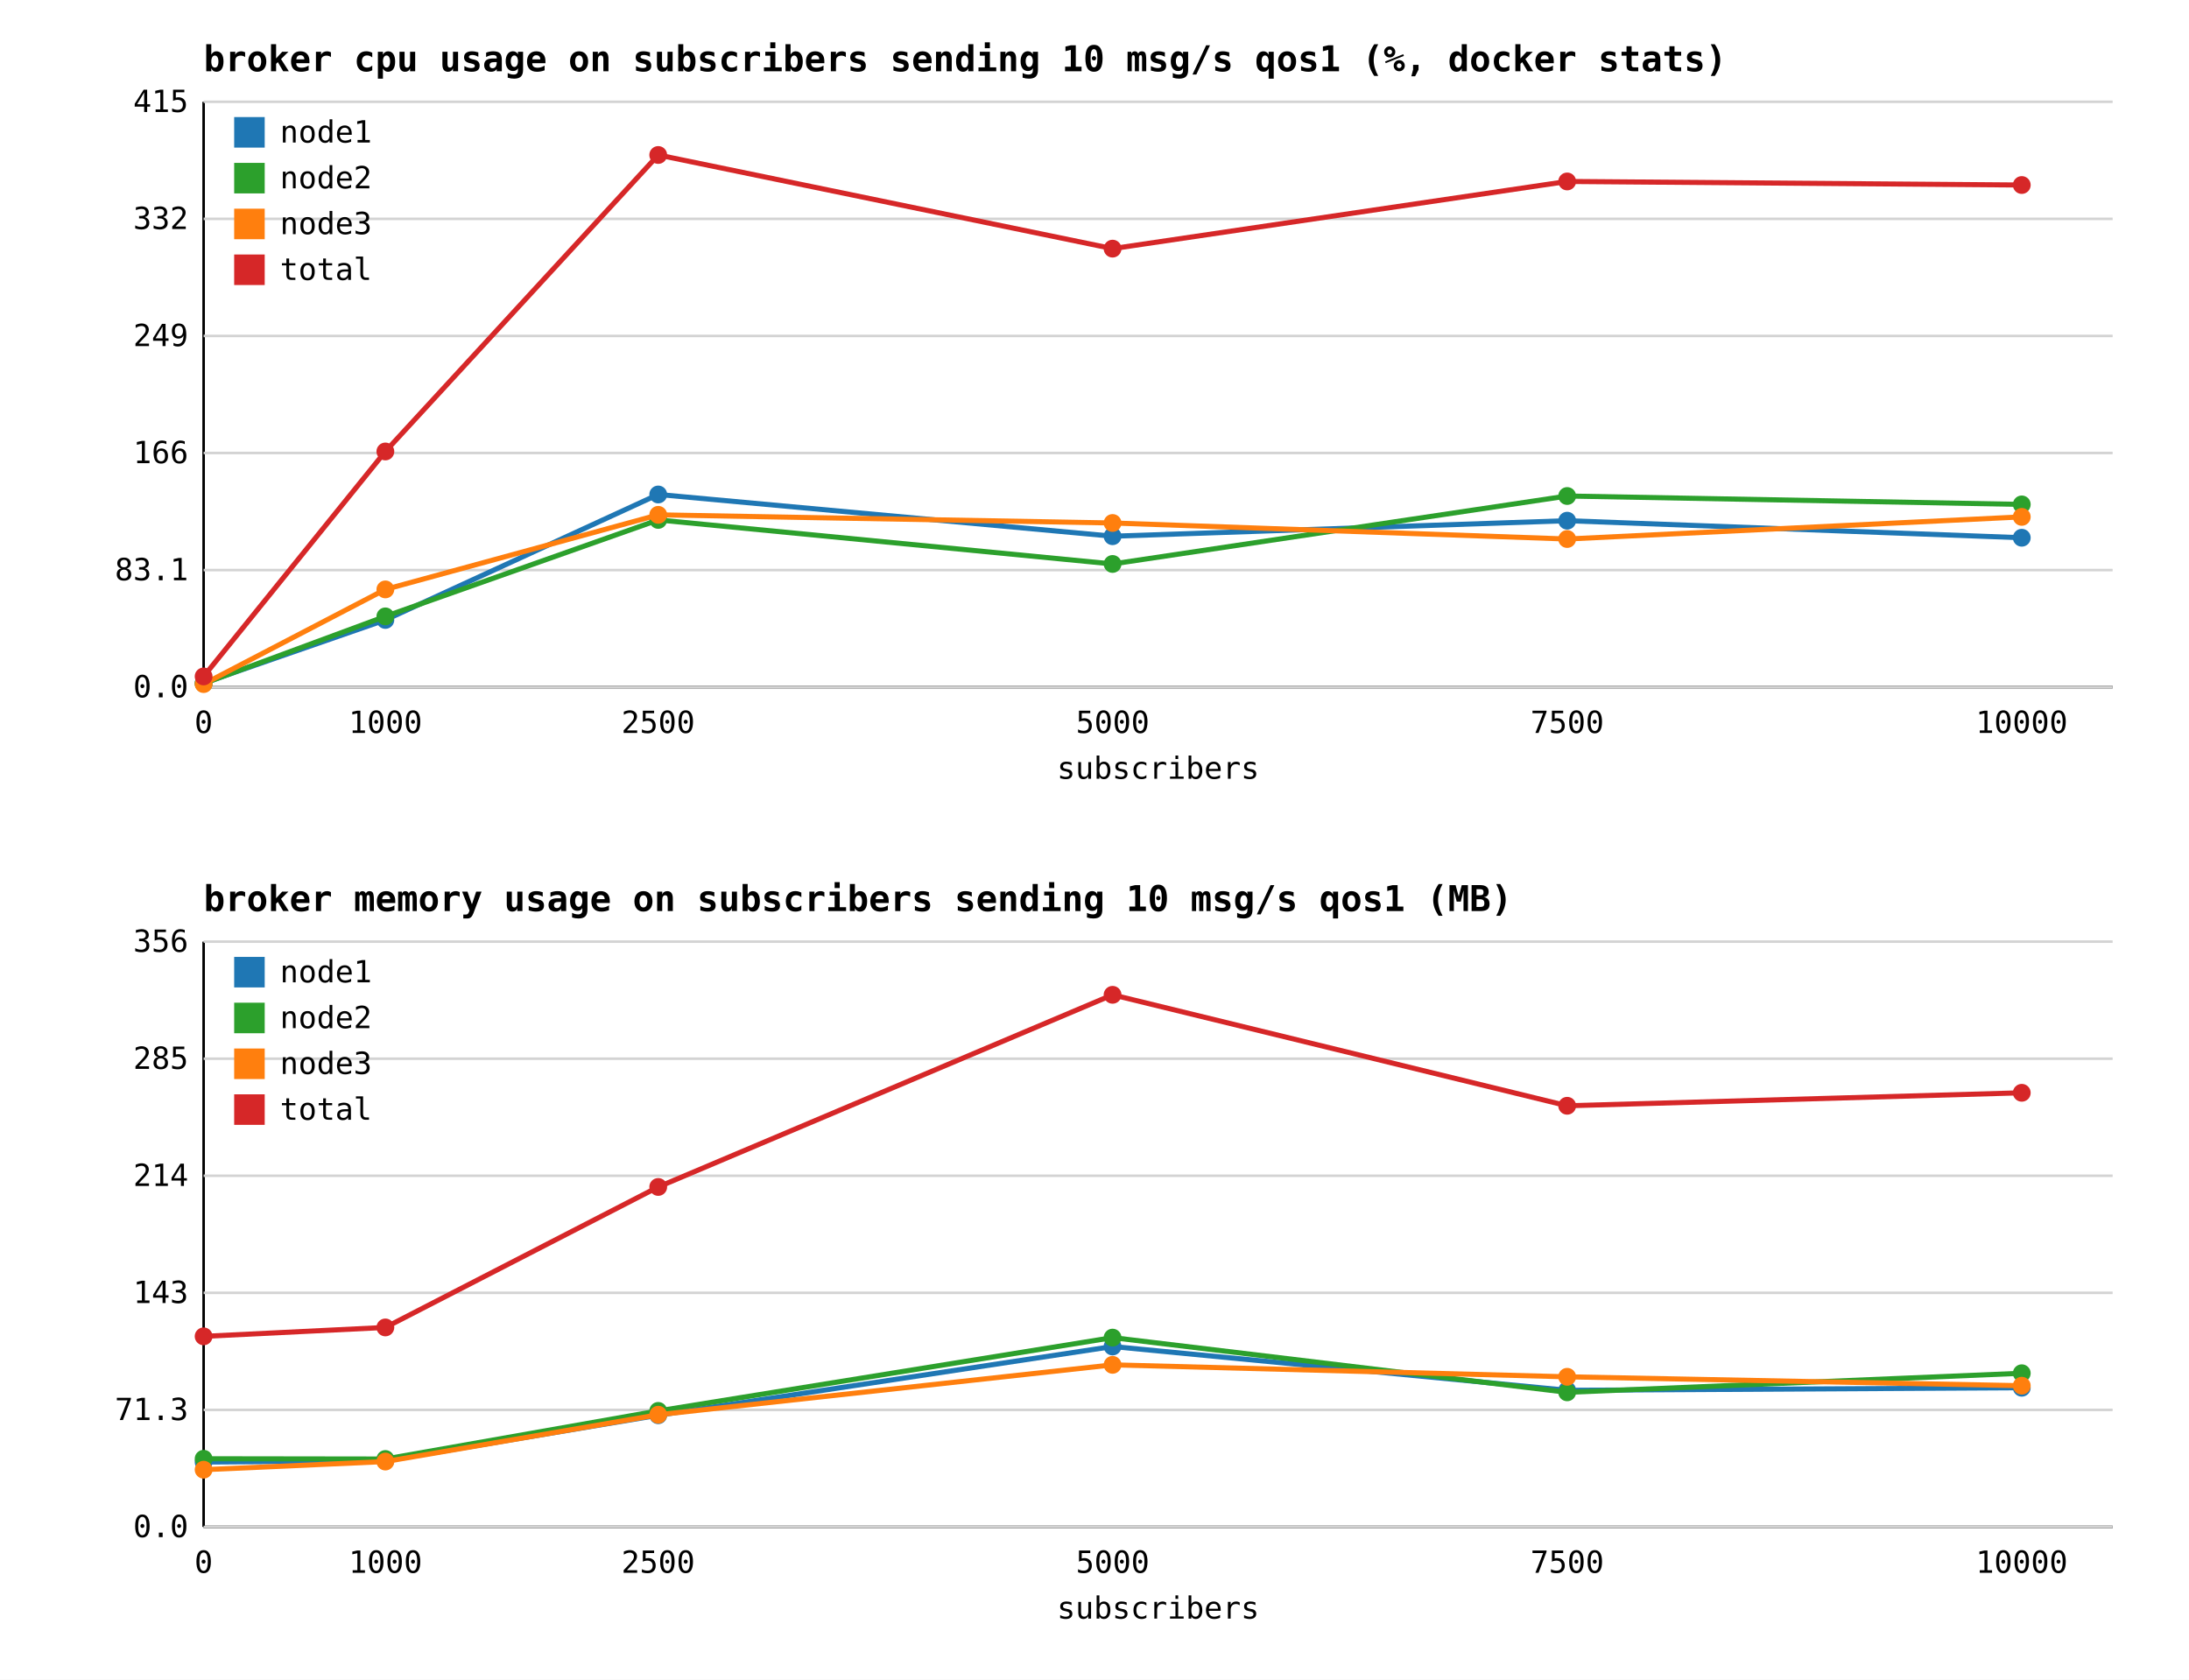
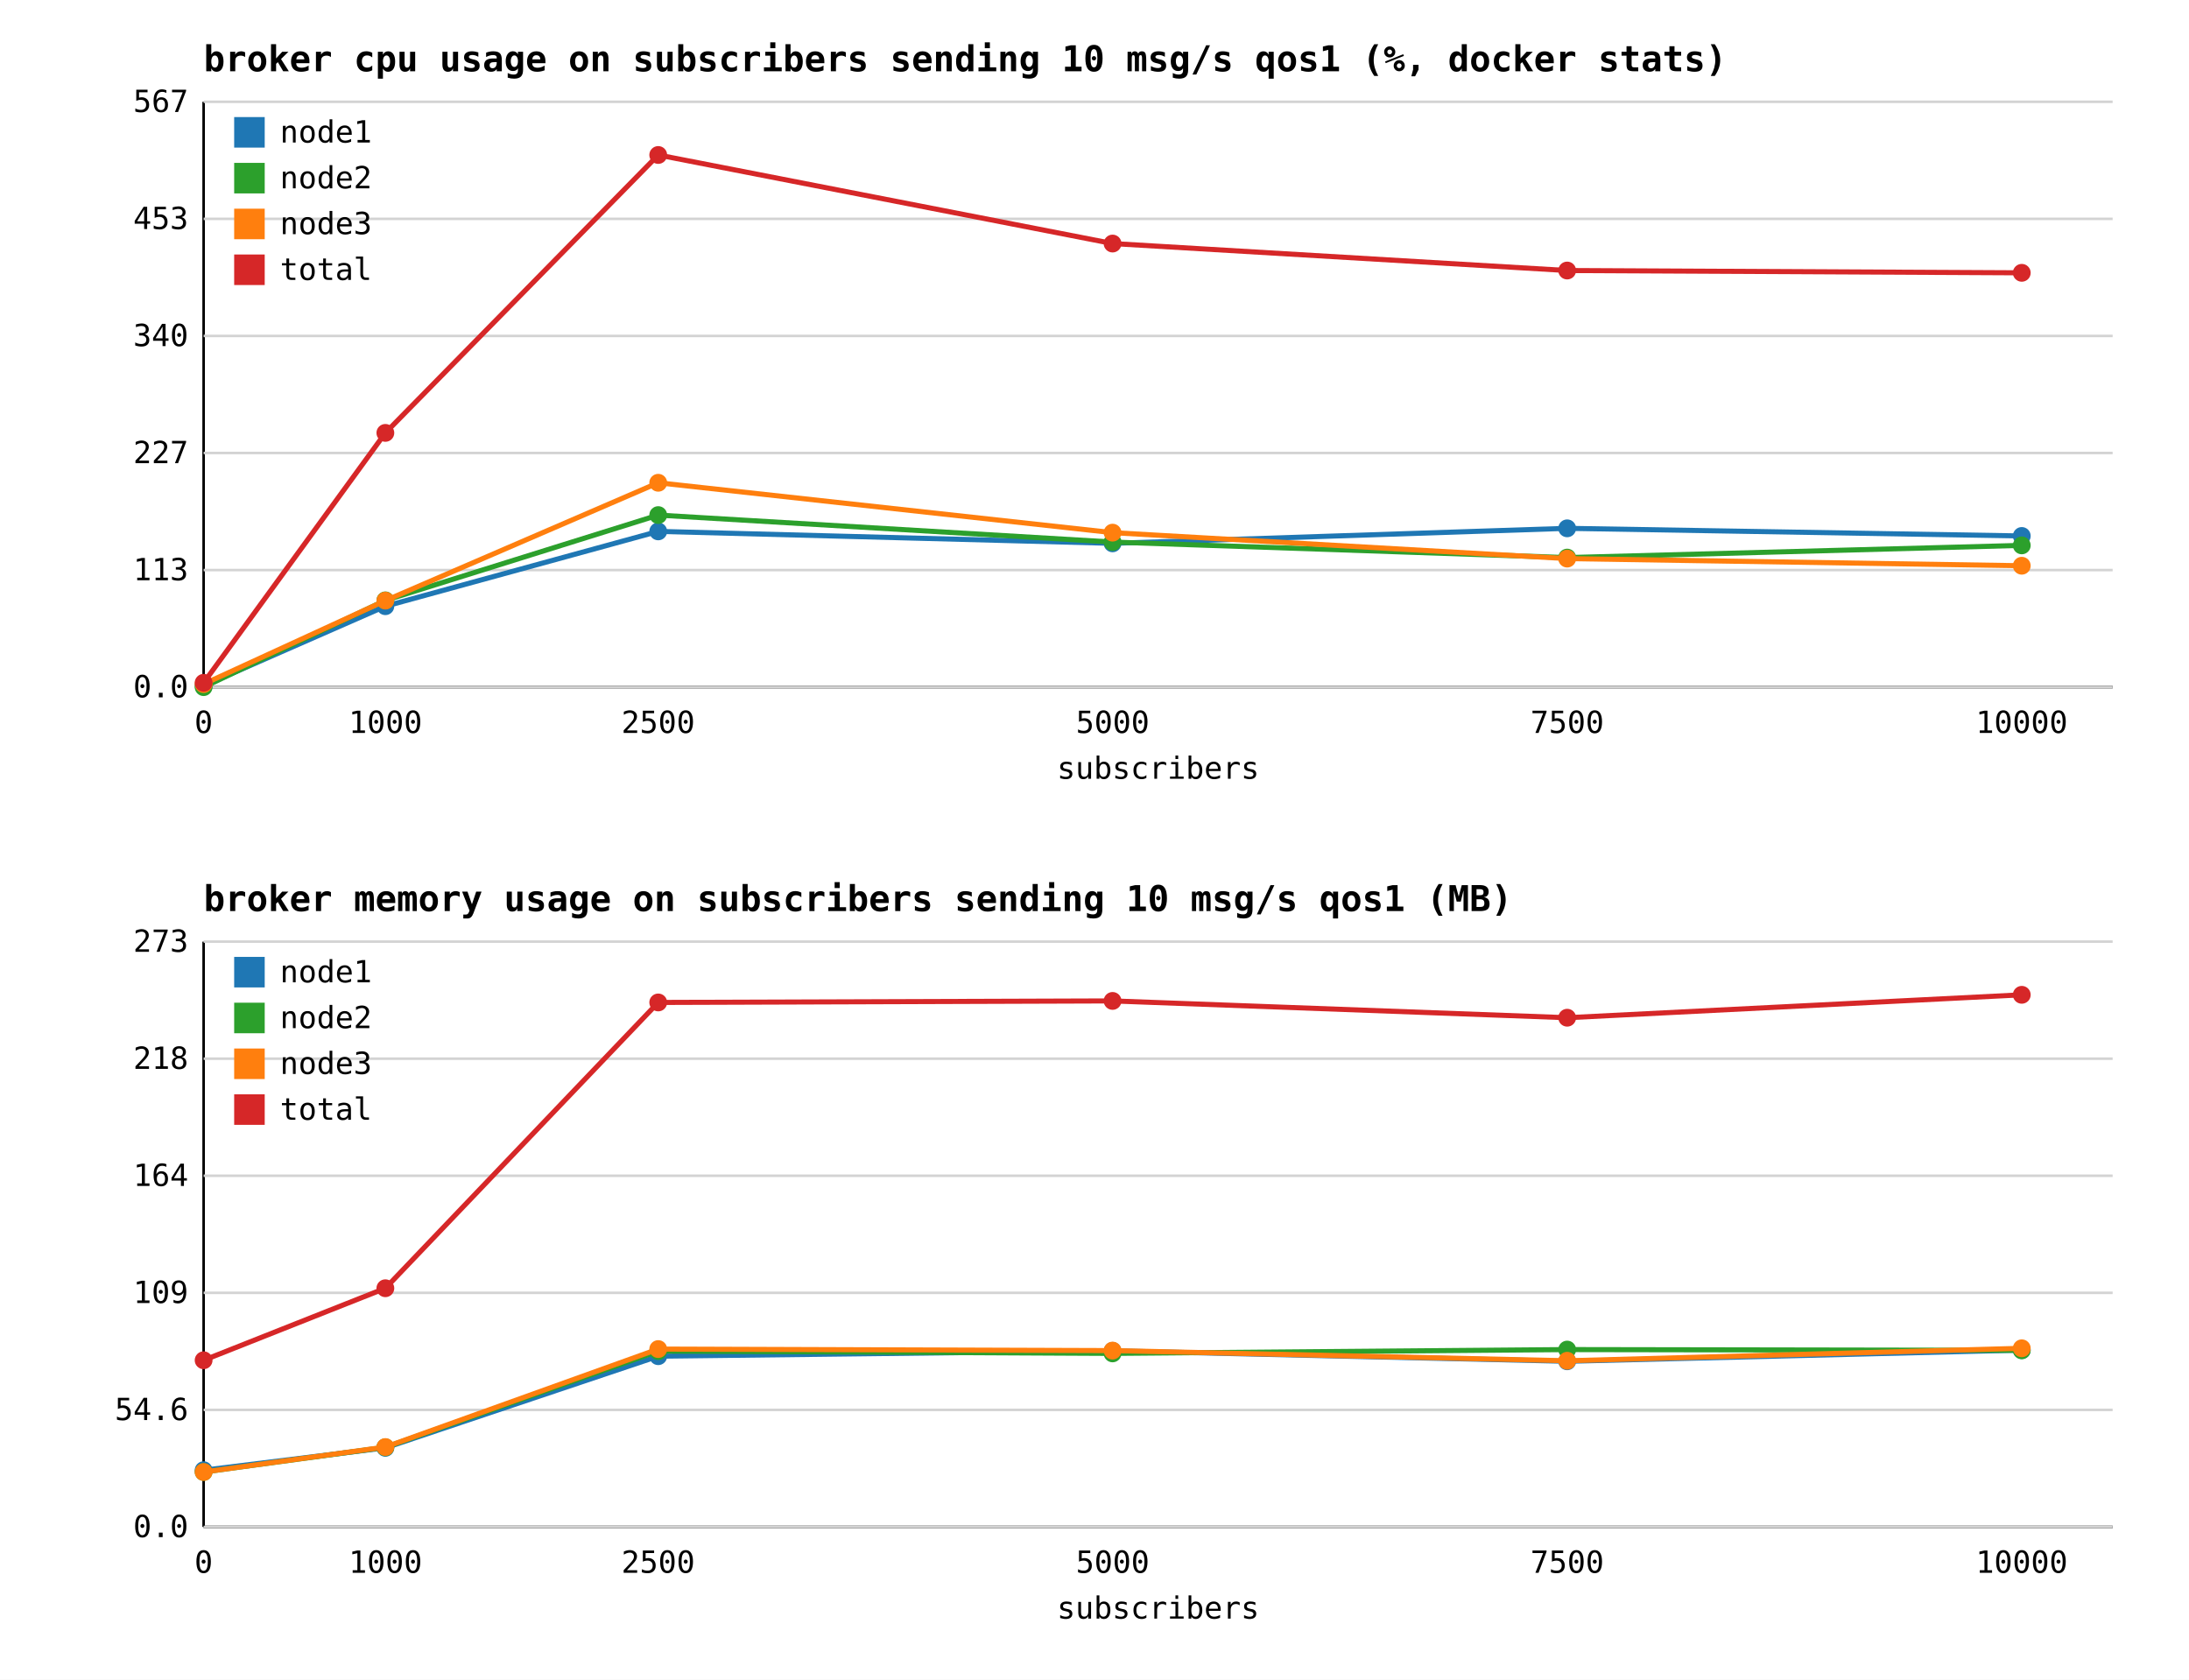
<svg xmlns="http://www.w3.org/2000/svg" width="860" height="660" viewBox="0 0 860 660" font-family="monospace" font-size="12">
  <rect width="860" height="660" fill="white" />
  <text x="80" y="28" font-size="14" font-weight="bold">broker cpu usage on subscribers sending 10 msg/s qos1 (%, docker stats)</text>
  <line x1="80" y1="270" x2="830" y2="270" stroke="black" />
  <line x1="80" y1="40" x2="80" y2="270" stroke="black" />
  <line x1="80" y1="270" x2="830" y2="270" stroke="lightgray" />
  <text x="74" y="274" text-anchor="end">0.0</text>
  <line x1="80" y1="224" x2="830" y2="224" stroke="lightgray" />
-   <text x="74" y="228" text-anchor="end">83.1</text>
+   <text x="74" y="228" text-anchor="end">113</text>
  <line x1="80" y1="178" x2="830" y2="178" stroke="lightgray" />
-   <text x="74" y="182" text-anchor="end">166</text>
+   <text x="74" y="182" text-anchor="end">227</text>
  <line x1="80" y1="132" x2="830" y2="132" stroke="lightgray" />
-   <text x="74" y="136" text-anchor="end">249</text>
+   <text x="74" y="136" text-anchor="end">340</text>
  <line x1="80" y1="86" x2="830" y2="86" stroke="lightgray" />
-   <text x="74" y="90" text-anchor="end">332</text>
+   <text x="74" y="90" text-anchor="end">453</text>
  <line x1="80" y1="40" x2="830" y2="40" stroke="lightgray" />
-   <text x="74" y="44" text-anchor="end">415</text>
+   <text x="74" y="44" text-anchor="end">567</text>
  <text x="80" y="288" text-anchor="middle">0</text>
  <text x="151.429" y="288" text-anchor="middle">1000</text>
  <text x="258.571" y="288" text-anchor="middle">2500</text>
  <text x="437.143" y="288" text-anchor="middle">5000</text>
  <text x="615.714" y="288" text-anchor="middle">7500</text>
  <text x="794.286" y="288" text-anchor="middle">10000</text>
  <text x="455" y="306" text-anchor="middle">subscribers</text>
-   <polyline points="80.0,268.4 151.4,243.6 258.6,194.3 437.1,210.7 615.7,204.6 794.3,211.3" fill="none" stroke="#1f77b4" stroke-width="2" />
-   <circle cx="80.0" cy="268.4" r="3.5" fill="#1f77b4" />
-   <circle cx="151.4" cy="243.6" r="3.5" fill="#1f77b4" />
-   <circle cx="258.6" cy="194.3" r="3.5" fill="#1f77b4" />
-   <circle cx="437.1" cy="210.7" r="3.5" fill="#1f77b4" />
-   <circle cx="615.7" cy="204.6" r="3.5" fill="#1f77b4" />
-   <circle cx="794.3" cy="211.3" r="3.5" fill="#1f77b4" />
+   <polyline points="80.0,269.5 151.4,238.2 258.6,208.8 437.1,213.5 615.7,207.6 794.3,210.6" fill="none" stroke="#1f77b4" stroke-width="2" />
+   <circle cx="80.0" cy="269.5" r="3.5" fill="#1f77b4" />
+   <circle cx="151.4" cy="238.2" r="3.5" fill="#1f77b4" />
+   <circle cx="258.6" cy="208.8" r="3.5" fill="#1f77b4" />
+   <circle cx="437.1" cy="213.5" r="3.5" fill="#1f77b4" />
+   <circle cx="615.7" cy="207.6" r="3.5" fill="#1f77b4" />
+   <circle cx="794.3" cy="210.6" r="3.5" fill="#1f77b4" />
  <rect x="92" y="46" width="12" height="12" fill="#1f77b4" />
  <text x="110" y="56">node1</text>
-   <polyline points="80.0,268.6 151.4,242.2 258.6,204.3 437.1,221.6 615.7,194.9 794.3,198.2" fill="none" stroke="#2ca02c" stroke-width="2" />
-   <circle cx="80.0" cy="268.6" r="3.5" fill="#2ca02c" />
-   <circle cx="151.4" cy="242.2" r="3.5" fill="#2ca02c" />
-   <circle cx="258.6" cy="204.3" r="3.5" fill="#2ca02c" />
-   <circle cx="437.1" cy="221.6" r="3.5" fill="#2ca02c" />
-   <circle cx="615.7" cy="194.9" r="3.5" fill="#2ca02c" />
-   <circle cx="794.3" cy="198.2" r="3.5" fill="#2ca02c" />
+   <polyline points="80.0,270.0 151.4,235.9 258.6,202.4 437.1,213.0 615.7,219.1 794.3,214.3" fill="none" stroke="#2ca02c" stroke-width="2" />
+   <circle cx="80.0" cy="270.0" r="3.5" fill="#2ca02c" />
+   <circle cx="151.4" cy="235.9" r="3.5" fill="#2ca02c" />
+   <circle cx="258.6" cy="202.4" r="3.5" fill="#2ca02c" />
+   <circle cx="437.1" cy="213.0" r="3.5" fill="#2ca02c" />
+   <circle cx="615.7" cy="219.1" r="3.5" fill="#2ca02c" />
+   <circle cx="794.3" cy="214.3" r="3.5" fill="#2ca02c" />
  <rect x="92" y="64" width="12" height="12" fill="#2ca02c" />
  <text x="110" y="74">node2</text>
-   <polyline points="80.0,268.8 151.4,231.6 258.6,202.3 437.1,205.5 615.7,211.8 794.3,203.1" fill="none" stroke="#ff7f0e" stroke-width="2" />
+   <polyline points="80.0,268.8 151.4,236.0 258.6,189.7 437.1,209.3 615.7,219.5 794.3,222.3" fill="none" stroke="#ff7f0e" stroke-width="2" />
  <circle cx="80.0" cy="268.8" r="3.5" fill="#ff7f0e" />
-   <circle cx="151.4" cy="231.6" r="3.5" fill="#ff7f0e" />
-   <circle cx="258.6" cy="202.3" r="3.5" fill="#ff7f0e" />
-   <circle cx="437.1" cy="205.5" r="3.5" fill="#ff7f0e" />
-   <circle cx="615.7" cy="211.8" r="3.5" fill="#ff7f0e" />
-   <circle cx="794.3" cy="203.1" r="3.5" fill="#ff7f0e" />
+   <circle cx="151.4" cy="236.0" r="3.5" fill="#ff7f0e" />
+   <circle cx="258.6" cy="189.7" r="3.5" fill="#ff7f0e" />
+   <circle cx="437.1" cy="209.3" r="3.5" fill="#ff7f0e" />
+   <circle cx="615.7" cy="219.5" r="3.5" fill="#ff7f0e" />
+   <circle cx="794.3" cy="222.3" r="3.5" fill="#ff7f0e" />
  <rect x="92" y="82" width="12" height="12" fill="#ff7f0e" />
  <text x="110" y="92">node3</text>
-   <polyline points="80.0,265.8 151.4,177.4 258.6,60.9 437.1,97.7 615.7,71.3 794.3,72.7" fill="none" stroke="#d62728" stroke-width="2" />
-   <circle cx="80.0" cy="265.8" r="3.5" fill="#d62728" />
-   <circle cx="151.4" cy="177.4" r="3.5" fill="#d62728" />
+   <polyline points="80.0,268.3 151.4,170.1 258.6,60.9 437.1,95.7 615.7,106.3 794.3,107.2" fill="none" stroke="#d62728" stroke-width="2" />
+   <circle cx="80.0" cy="268.3" r="3.5" fill="#d62728" />
+   <circle cx="151.4" cy="170.1" r="3.5" fill="#d62728" />
  <circle cx="258.6" cy="60.9" r="3.5" fill="#d62728" />
-   <circle cx="437.1" cy="97.7" r="3.5" fill="#d62728" />
-   <circle cx="615.7" cy="71.3" r="3.5" fill="#d62728" />
-   <circle cx="794.3" cy="72.7" r="3.5" fill="#d62728" />
+   <circle cx="437.1" cy="95.7" r="3.5" fill="#d62728" />
+   <circle cx="615.7" cy="106.3" r="3.5" fill="#d62728" />
+   <circle cx="794.3" cy="107.2" r="3.5" fill="#d62728" />
  <rect x="92" y="100" width="12" height="12" fill="#d62728" />
  <text x="110" y="110">total</text>
  <text x="80" y="358" font-size="14" font-weight="bold">broker memory usage on subscribers sending 10 msg/s qos1 (MB)</text>
  <line x1="80" y1="600" x2="830" y2="600" stroke="black" />
  <line x1="80" y1="370" x2="80" y2="600" stroke="black" />
  <line x1="80" y1="600" x2="830" y2="600" stroke="lightgray" />
  <text x="74" y="604" text-anchor="end">0.0</text>
  <line x1="80" y1="554" x2="830" y2="554" stroke="lightgray" />
-   <text x="74" y="558" text-anchor="end">71.3</text>
+   <text x="74" y="558" text-anchor="end">54.6</text>
  <line x1="80" y1="508" x2="830" y2="508" stroke="lightgray" />
-   <text x="74" y="512" text-anchor="end">143</text>
+   <text x="74" y="512" text-anchor="end">109</text>
  <line x1="80" y1="462" x2="830" y2="462" stroke="lightgray" />
-   <text x="74" y="466" text-anchor="end">214</text>
+   <text x="74" y="466" text-anchor="end">164</text>
  <line x1="80" y1="416" x2="830" y2="416" stroke="lightgray" />
-   <text x="74" y="420" text-anchor="end">285</text>
+   <text x="74" y="420" text-anchor="end">218</text>
  <line x1="80" y1="370" x2="830" y2="370" stroke="lightgray" />
-   <text x="74" y="374" text-anchor="end">356</text>
+   <text x="74" y="374" text-anchor="end">273</text>
  <text x="80" y="618" text-anchor="middle">0</text>
  <text x="151.429" y="618" text-anchor="middle">1000</text>
  <text x="258.571" y="618" text-anchor="middle">2500</text>
  <text x="437.143" y="618" text-anchor="middle">5000</text>
  <text x="615.714" y="618" text-anchor="middle">7500</text>
  <text x="794.286" y="618" text-anchor="middle">10000</text>
  <text x="455" y="636" text-anchor="middle">subscribers</text>
-   <polyline points="80.0,574.5 151.4,574.0 258.6,556.1 437.1,529.1 615.7,546.3 794.3,545.3" fill="none" stroke="#1f77b4" stroke-width="2" />
-   <circle cx="80.0" cy="574.5" r="3.5" fill="#1f77b4" />
-   <circle cx="151.4" cy="574.0" r="3.5" fill="#1f77b4" />
-   <circle cx="258.6" cy="556.1" r="3.5" fill="#1f77b4" />
-   <circle cx="437.1" cy="529.1" r="3.5" fill="#1f77b4" />
-   <circle cx="615.7" cy="546.3" r="3.5" fill="#1f77b4" />
-   <circle cx="794.3" cy="545.3" r="3.5" fill="#1f77b4" />
+   <polyline points="80.0,577.7 151.4,568.9 258.6,532.9 437.1,530.8 615.7,534.9 794.3,530.5" fill="none" stroke="#1f77b4" stroke-width="2" />
+   <circle cx="80.0" cy="577.7" r="3.5" fill="#1f77b4" />
+   <circle cx="151.4" cy="568.9" r="3.5" fill="#1f77b4" />
+   <circle cx="258.6" cy="532.9" r="3.5" fill="#1f77b4" />
+   <circle cx="437.1" cy="530.8" r="3.5" fill="#1f77b4" />
+   <circle cx="615.7" cy="534.9" r="3.5" fill="#1f77b4" />
+   <circle cx="794.3" cy="530.5" r="3.5" fill="#1f77b4" />
  <rect x="92" y="376" width="12" height="12" fill="#1f77b4" />
  <text x="110" y="386">node1</text>
-   <polyline points="80.0,573.2 151.4,573.3 258.6,554.4 437.1,525.6 615.7,547.1 794.3,539.6" fill="none" stroke="#2ca02c" stroke-width="2" />
-   <circle cx="80.0" cy="573.2" r="3.5" fill="#2ca02c" />
-   <circle cx="151.4" cy="573.3" r="3.5" fill="#2ca02c" />
-   <circle cx="258.6" cy="554.4" r="3.5" fill="#2ca02c" />
-   <circle cx="437.1" cy="525.6" r="3.5" fill="#2ca02c" />
-   <circle cx="615.7" cy="547.1" r="3.5" fill="#2ca02c" />
-   <circle cx="794.3" cy="539.6" r="3.5" fill="#2ca02c" />
+   <polyline points="80.0,578.4 151.4,568.7 258.6,530.9 437.1,531.8 615.7,530.3 794.3,530.6" fill="none" stroke="#2ca02c" stroke-width="2" />
+   <circle cx="80.0" cy="578.4" r="3.5" fill="#2ca02c" />
+   <circle cx="151.4" cy="568.7" r="3.5" fill="#2ca02c" />
+   <circle cx="258.6" cy="530.9" r="3.5" fill="#2ca02c" />
+   <circle cx="437.1" cy="531.8" r="3.5" fill="#2ca02c" />
+   <circle cx="615.7" cy="530.3" r="3.5" fill="#2ca02c" />
+   <circle cx="794.3" cy="530.6" r="3.5" fill="#2ca02c" />
  <rect x="92" y="394" width="12" height="12" fill="#2ca02c" />
  <text x="110" y="404">node2</text>
-   <polyline points="80.0,577.5 151.4,574.3 258.6,555.9 437.1,536.3 615.7,541.0 794.3,544.5" fill="none" stroke="#ff7f0e" stroke-width="2" />
-   <circle cx="80.0" cy="577.5" r="3.5" fill="#ff7f0e" />
-   <circle cx="151.4" cy="574.3" r="3.5" fill="#ff7f0e" />
-   <circle cx="258.6" cy="555.9" r="3.5" fill="#ff7f0e" />
-   <circle cx="437.1" cy="536.3" r="3.5" fill="#ff7f0e" />
-   <circle cx="615.7" cy="541.0" r="3.5" fill="#ff7f0e" />
-   <circle cx="794.3" cy="544.5" r="3.5" fill="#ff7f0e" />
+   <polyline points="80.0,578.4 151.4,568.6 258.6,530.1 437.1,530.7 615.7,534.7 794.3,529.8" fill="none" stroke="#ff7f0e" stroke-width="2" />
+   <circle cx="80.0" cy="578.4" r="3.5" fill="#ff7f0e" />
+   <circle cx="151.4" cy="568.6" r="3.5" fill="#ff7f0e" />
+   <circle cx="258.6" cy="530.1" r="3.5" fill="#ff7f0e" />
+   <circle cx="437.1" cy="530.7" r="3.5" fill="#ff7f0e" />
+   <circle cx="615.7" cy="534.7" r="3.5" fill="#ff7f0e" />
+   <circle cx="794.3" cy="529.8" r="3.5" fill="#ff7f0e" />
  <rect x="92" y="412" width="12" height="12" fill="#ff7f0e" />
  <text x="110" y="422">node3</text>
-   <polyline points="80.0,525.1 151.4,521.6 258.6,466.4 437.1,390.9 615.7,434.5 794.3,429.4" fill="none" stroke="#d62728" stroke-width="2" />
-   <circle cx="80.0" cy="525.1" r="3.5" fill="#d62728" />
-   <circle cx="151.4" cy="521.6" r="3.5" fill="#d62728" />
-   <circle cx="258.6" cy="466.4" r="3.5" fill="#d62728" />
-   <circle cx="437.1" cy="390.9" r="3.5" fill="#d62728" />
-   <circle cx="615.7" cy="434.5" r="3.5" fill="#d62728" />
-   <circle cx="794.3" cy="429.4" r="3.5" fill="#d62728" />
+   <polyline points="80.0,534.5 151.4,506.2 258.6,393.9 437.1,393.3 615.7,399.9 794.3,390.9" fill="none" stroke="#d62728" stroke-width="2" />
+   <circle cx="80.0" cy="534.5" r="3.5" fill="#d62728" />
+   <circle cx="151.4" cy="506.2" r="3.5" fill="#d62728" />
+   <circle cx="258.6" cy="393.9" r="3.5" fill="#d62728" />
+   <circle cx="437.1" cy="393.3" r="3.5" fill="#d62728" />
+   <circle cx="615.7" cy="399.9" r="3.5" fill="#d62728" />
+   <circle cx="794.3" cy="390.9" r="3.5" fill="#d62728" />
  <rect x="92" y="430" width="12" height="12" fill="#d62728" />
  <text x="110" y="440">total</text>
</svg>
